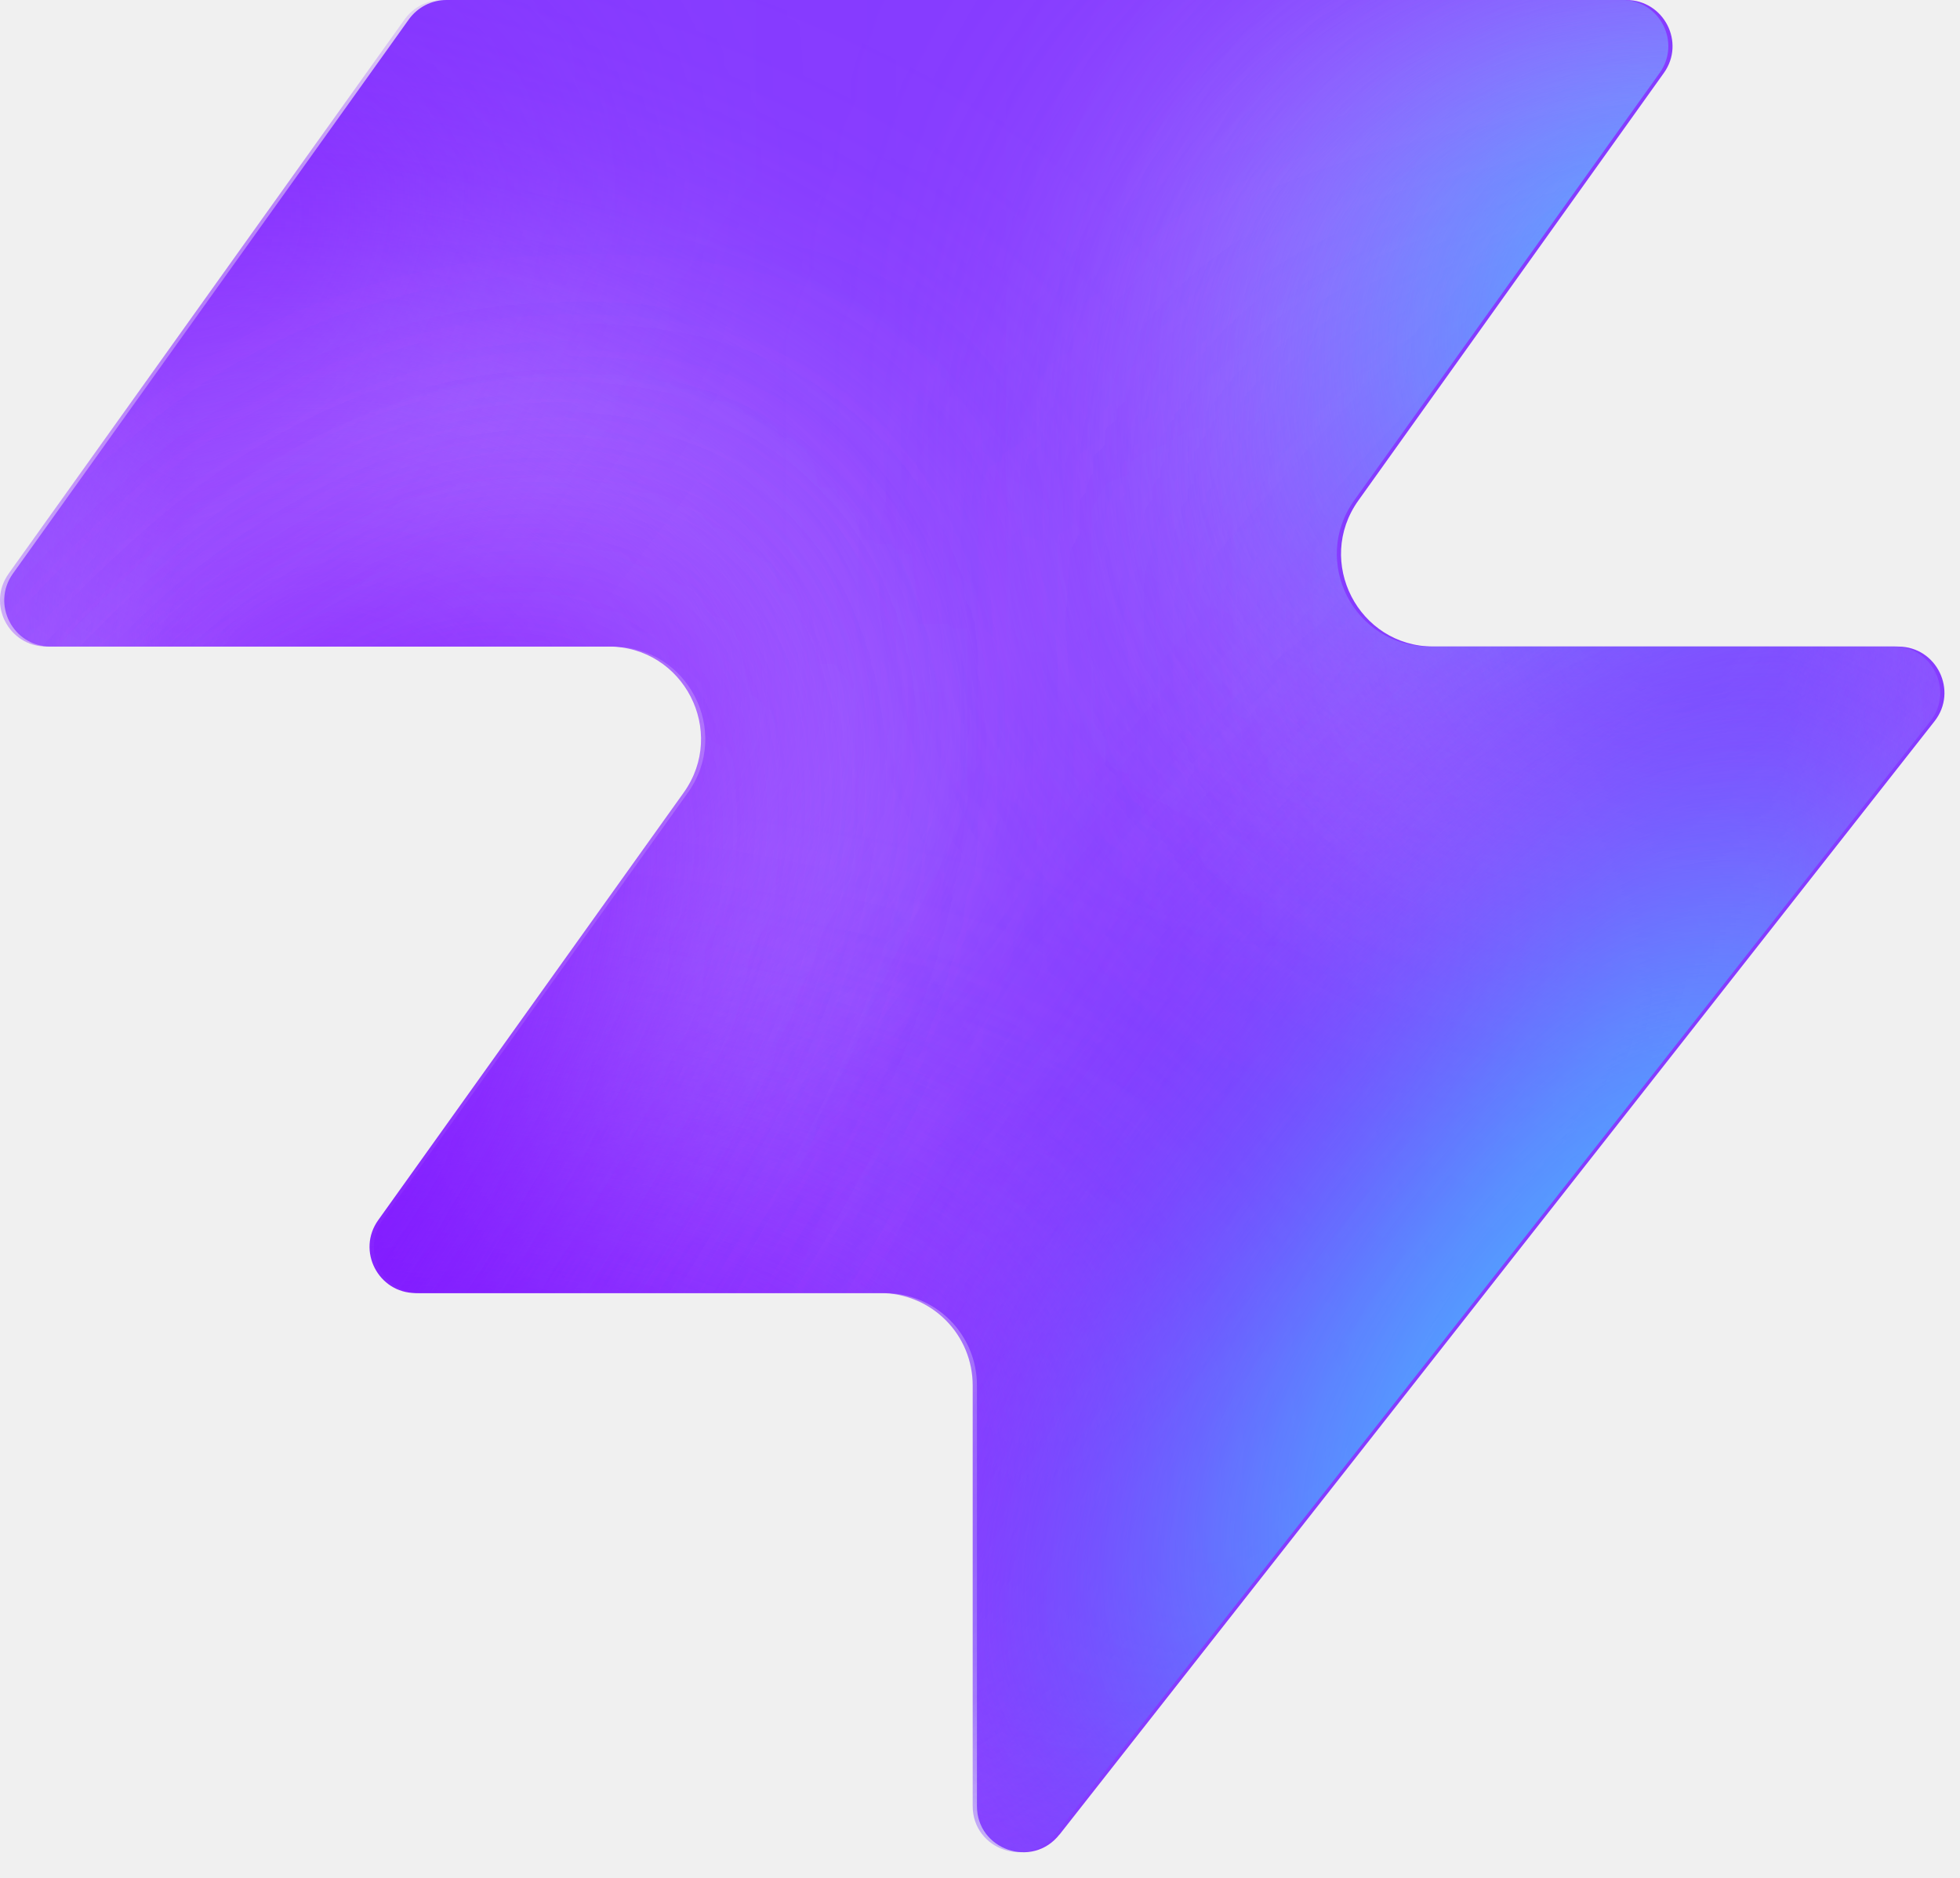
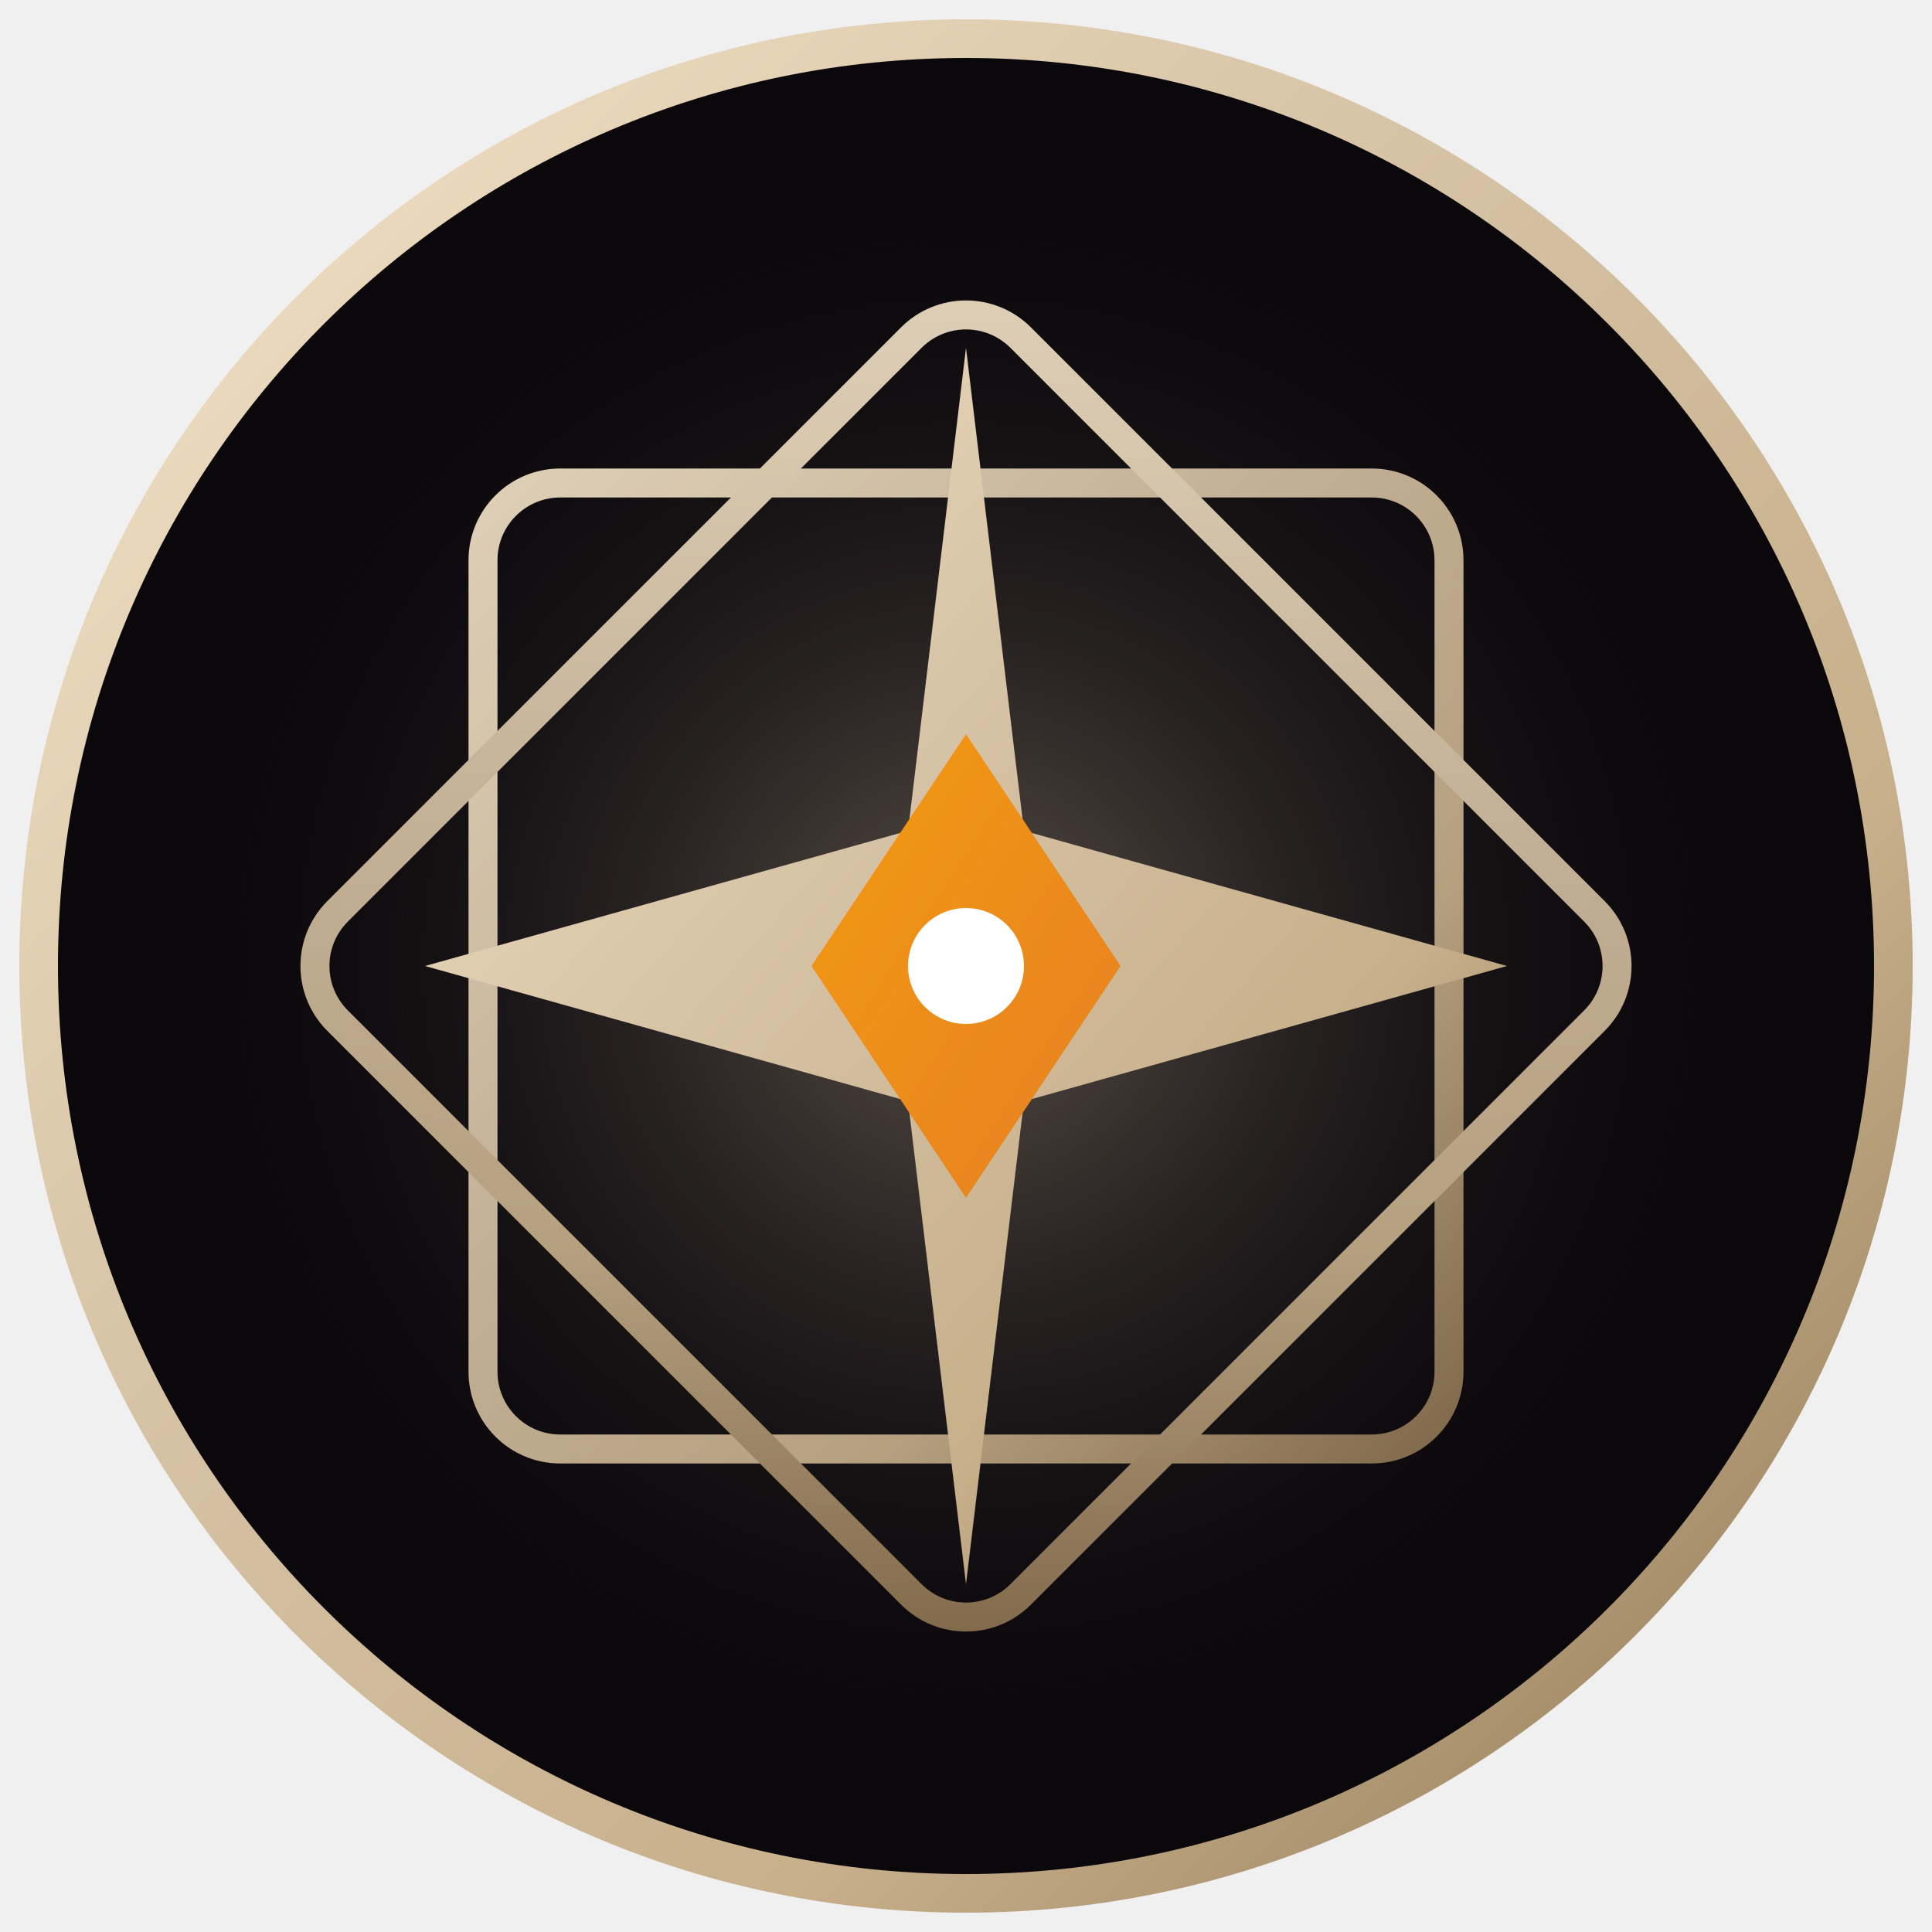
- <svg xmlns="http://www.w3.org/2000/svg" width="48" height="46" fill="none" viewBox="0 0 48 46">
-   <path fill="#863bff" d="M25.946 44.938c-.664.845-2.021.375-2.021-.698V33.937a2.26 2.26 0 0 0-2.262-2.262H10.287c-.92 0-1.456-1.04-.92-1.788l7.48-10.471c1.07-1.497 0-3.578-1.842-3.578H1.237c-.92 0-1.456-1.04-.92-1.788L10.013.474c.214-.297.556-.474.92-.474h28.894c.92 0 1.456 1.04.92 1.788l-7.48 10.471c-1.07 1.498 0 3.579 1.842 3.579h11.377c.943 0 1.473 1.088.89 1.83L25.947 44.94z" style="fill:#863bff;fill:color(display-p3 .525 .23 1);fill-opacity:1" />
-   <mask id="a" width="48" height="46" x="0" y="0" maskUnits="userSpaceOnUse" style="mask-type:alpha">
-     <path fill="#000" d="M25.842 44.938c-.664.844-2.021.375-2.021-.698V33.937a2.26 2.26 0 0 0-2.262-2.262H10.183c-.92 0-1.456-1.04-.92-1.788l7.48-10.471c1.07-1.498 0-3.579-1.842-3.579H1.133c-.92 0-1.456-1.04-.92-1.787L9.91.473c.214-.297.556-.474.92-.474h28.894c.92 0 1.456 1.04.92 1.788l-7.48 10.471c-1.07 1.498 0 3.578 1.842 3.578h11.377c.943 0 1.473 1.088.89 1.832L25.843 44.94z" style="fill:#000;fill-opacity:1" />
-   </mask>
-   <g mask="url(#a)">
-     <g filter="url(#b)">
-       <ellipse cx="5.508" cy="14.704" fill="#ede6ff" rx="5.508" ry="14.704" style="fill:#ede6ff;fill:color(display-p3 .927 .903 1);fill-opacity:1" transform="matrix(.00324 1 1 -.00324 -4.47 31.516)" />
-     </g>
-     <g filter="url(#c)">
-       <ellipse cx="10.399" cy="29.851" fill="#ede6ff" rx="10.399" ry="29.851" style="fill:#ede6ff;fill:color(display-p3 .927 .903 1);fill-opacity:1" transform="matrix(.00324 1 1 -.00324 -39.328 7.883)" />
-     </g>
-     <g filter="url(#d)">
-       <ellipse cx="5.508" cy="30.487" fill="#7e14ff" rx="5.508" ry="30.487" style="fill:#7e14ff;fill:color(display-p3 .492 .077 1);fill-opacity:1" transform="rotate(89.814 -25.913 -14.639)scale(1 -1)" />
-     </g>
-     <g filter="url(#e)">
-       <ellipse cx="5.508" cy="30.599" fill="#7e14ff" rx="5.508" ry="30.599" style="fill:#7e14ff;fill:color(display-p3 .492 .077 1);fill-opacity:1" transform="rotate(89.814 -32.644 -3.334)scale(1 -1)" />
-     </g>
-     <g filter="url(#f)">
-       <ellipse cx="5.508" cy="30.599" fill="#7e14ff" rx="5.508" ry="30.599" style="fill:#7e14ff;fill:color(display-p3 .492 .077 1);fill-opacity:1" transform="matrix(.00324 1 1 -.00324 -34.34 30.47)" />
-     </g>
-     <g filter="url(#g)">
-       <ellipse cx="14.072" cy="22.078" fill="#ede6ff" rx="14.072" ry="22.078" style="fill:#ede6ff;fill:color(display-p3 .927 .903 1);fill-opacity:1" transform="rotate(93.35 24.506 48.493)scale(-1 1)" />
-     </g>
-     <g filter="url(#h)">
-       <ellipse cx="3.47" cy="21.501" fill="#7e14ff" rx="3.47" ry="21.501" style="fill:#7e14ff;fill:color(display-p3 .492 .077 1);fill-opacity:1" transform="rotate(89.009 28.708 47.59)scale(-1 1)" />
-     </g>
-     <g filter="url(#i)">
-       <ellipse cx="3.47" cy="21.501" fill="#7e14ff" rx="3.47" ry="21.501" style="fill:#7e14ff;fill:color(display-p3 .492 .077 1);fill-opacity:1" transform="rotate(89.009 28.708 47.59)scale(-1 1)" />
-     </g>
-     <g filter="url(#j)">
-       <ellipse cx=".387" cy="8.972" fill="#7e14ff" rx="4.407" ry="29.108" style="fill:#7e14ff;fill:color(display-p3 .492 .077 1);fill-opacity:1" transform="rotate(39.51 .387 8.972)" />
-     </g>
-     <g filter="url(#k)">
-       <ellipse cx="47.523" cy="-6.092" fill="#7e14ff" rx="4.407" ry="29.108" style="fill:#7e14ff;fill:color(display-p3 .492 .077 1);fill-opacity:1" transform="rotate(37.892 47.523 -6.092)" />
-     </g>
-     <g filter="url(#l)">
-       <ellipse cx="41.412" cy="6.333" fill="#47bfff" rx="5.971" ry="9.665" style="fill:#47bfff;fill:color(display-p3 .28 .748 1);fill-opacity:1" transform="rotate(37.892 41.412 6.333)" />
-     </g>
-     <g filter="url(#m)">
-       <ellipse cx="-1.879" cy="38.332" fill="#7e14ff" rx="4.407" ry="29.108" style="fill:#7e14ff;fill:color(display-p3 .492 .077 1);fill-opacity:1" transform="rotate(37.892 -1.88 38.332)" />
-     </g>
-     <g filter="url(#n)">
-       <ellipse cx="-1.879" cy="38.332" fill="#7e14ff" rx="4.407" ry="29.108" style="fill:#7e14ff;fill:color(display-p3 .492 .077 1);fill-opacity:1" transform="rotate(37.892 -1.88 38.332)" />
-     </g>
-     <g filter="url(#o)">
-       <ellipse cx="35.651" cy="29.907" fill="#7e14ff" rx="4.407" ry="29.108" style="fill:#7e14ff;fill:color(display-p3 .492 .077 1);fill-opacity:1" transform="rotate(37.892 35.651 29.907)" />
-     </g>
-     <g filter="url(#p)">
-       <ellipse cx="38.418" cy="32.4" fill="#47bfff" rx="5.971" ry="15.297" style="fill:#47bfff;fill:color(display-p3 .28 .748 1);fill-opacity:1" transform="rotate(37.892 38.418 32.4)" />
-     </g>
+ <svg xmlns="http://www.w3.org/2000/svg" viewBox="0 0 100 100" fill="none">
+   <defs>
+     <linearGradient id="goldGrad" x1="0%" y1="0%" x2="100%" y2="100%">
+       <stop offset="0%" stop-color="#F5E5C9" />
+       <stop offset="40%" stop-color="#D6C2A5" />
+       <stop offset="70%" stop-color="#C7B08B" />
+       <stop offset="100%" stop-color="#8C7351" />
+     </linearGradient>
+     <linearGradient id="amberGrad" x1="0%" y1="0%" x2="100%" y2="100%">
+       <stop offset="0%" stop-color="#F39C12" />
+       <stop offset="100%" stop-color="#E67E22" />
+     </linearGradient>
+     <radialGradient id="glow" cx="50%" cy="50%" r="50%">
+       <stop offset="0%" stop-color="#D6C2A5" stop-opacity="0.4" />
+       <stop offset="100%" stop-color="#0B080C" stop-opacity="0" />
+     </radialGradient>
+   </defs>
+   <circle cx="50" cy="50" r="48" fill="#0B080C" stroke="url(#goldGrad)" stroke-width="2" />
+   <circle cx="50" cy="50" r="42" fill="url(#glow)" />
+   <g stroke="url(#goldGrad)" stroke-width="1.5" fill="none" opacity="0.9">
+     <rect x="25" y="25" width="50" height="50" rx="4" transform="rotate(0 50 50)" />
+     <rect x="25" y="25" width="50" height="50" rx="4" transform="rotate(45 50 50)" />
  </g>
-   <defs>
-     <filter id="b" width="60.045" height="41.654" x="-19.77" y="16.149" color-interpolation-filters="sRGB" filterUnits="userSpaceOnUse">
-       <feFlood flood-opacity="0" result="BackgroundImageFix" />
-       <feBlend in="SourceGraphic" in2="BackgroundImageFix" result="shape" />
-       <feGaussianBlur result="effect1_foregroundBlur_2002_17158" stdDeviation="7.659" />
-     </filter>
-     <filter id="c" width="90.34" height="51.437" x="-54.613" y="-7.533" color-interpolation-filters="sRGB" filterUnits="userSpaceOnUse">
-       <feFlood flood-opacity="0" result="BackgroundImageFix" />
-       <feBlend in="SourceGraphic" in2="BackgroundImageFix" result="shape" />
-       <feGaussianBlur result="effect1_foregroundBlur_2002_17158" stdDeviation="7.659" />
-     </filter>
-     <filter id="d" width="79.355" height="29.4" x="-49.64" y="2.03" color-interpolation-filters="sRGB" filterUnits="userSpaceOnUse">
-       <feFlood flood-opacity="0" result="BackgroundImageFix" />
-       <feBlend in="SourceGraphic" in2="BackgroundImageFix" result="shape" />
-       <feGaussianBlur result="effect1_foregroundBlur_2002_17158" stdDeviation="4.596" />
-     </filter>
-     <filter id="e" width="79.579" height="29.4" x="-45.045" y="20.029" color-interpolation-filters="sRGB" filterUnits="userSpaceOnUse">
-       <feFlood flood-opacity="0" result="BackgroundImageFix" />
-       <feBlend in="SourceGraphic" in2="BackgroundImageFix" result="shape" />
-       <feGaussianBlur result="effect1_foregroundBlur_2002_17158" stdDeviation="4.596" />
-     </filter>
-     <filter id="f" width="79.579" height="29.4" x="-43.513" y="21.178" color-interpolation-filters="sRGB" filterUnits="userSpaceOnUse">
-       <feFlood flood-opacity="0" result="BackgroundImageFix" />
-       <feBlend in="SourceGraphic" in2="BackgroundImageFix" result="shape" />
-       <feGaussianBlur result="effect1_foregroundBlur_2002_17158" stdDeviation="4.596" />
-     </filter>
-     <filter id="g" width="74.749" height="58.852" x="15.756" y="-17.901" color-interpolation-filters="sRGB" filterUnits="userSpaceOnUse">
-       <feFlood flood-opacity="0" result="BackgroundImageFix" />
-       <feBlend in="SourceGraphic" in2="BackgroundImageFix" result="shape" />
-       <feGaussianBlur result="effect1_foregroundBlur_2002_17158" stdDeviation="7.659" />
-     </filter>
-     <filter id="h" width="61.377" height="25.362" x="23.548" y="2.284" color-interpolation-filters="sRGB" filterUnits="userSpaceOnUse">
-       <feFlood flood-opacity="0" result="BackgroundImageFix" />
-       <feBlend in="SourceGraphic" in2="BackgroundImageFix" result="shape" />
-       <feGaussianBlur result="effect1_foregroundBlur_2002_17158" stdDeviation="4.596" />
-     </filter>
-     <filter id="i" width="61.377" height="25.362" x="23.548" y="2.284" color-interpolation-filters="sRGB" filterUnits="userSpaceOnUse">
-       <feFlood flood-opacity="0" result="BackgroundImageFix" />
-       <feBlend in="SourceGraphic" in2="BackgroundImageFix" result="shape" />
-       <feGaussianBlur result="effect1_foregroundBlur_2002_17158" stdDeviation="4.596" />
-     </filter>
-     <filter id="j" width="56.045" height="63.649" x="-27.636" y="-22.853" color-interpolation-filters="sRGB" filterUnits="userSpaceOnUse">
-       <feFlood flood-opacity="0" result="BackgroundImageFix" />
-       <feBlend in="SourceGraphic" in2="BackgroundImageFix" result="shape" />
-       <feGaussianBlur result="effect1_foregroundBlur_2002_17158" stdDeviation="4.596" />
-     </filter>
-     <filter id="k" width="54.814" height="64.646" x="20.116" y="-38.415" color-interpolation-filters="sRGB" filterUnits="userSpaceOnUse">
-       <feFlood flood-opacity="0" result="BackgroundImageFix" />
-       <feBlend in="SourceGraphic" in2="BackgroundImageFix" result="shape" />
-       <feGaussianBlur result="effect1_foregroundBlur_2002_17158" stdDeviation="4.596" />
-     </filter>
-     <filter id="l" width="33.541" height="35.313" x="24.641" y="-11.323" color-interpolation-filters="sRGB" filterUnits="userSpaceOnUse">
-       <feFlood flood-opacity="0" result="BackgroundImageFix" />
-       <feBlend in="SourceGraphic" in2="BackgroundImageFix" result="shape" />
-       <feGaussianBlur result="effect1_foregroundBlur_2002_17158" stdDeviation="4.596" />
-     </filter>
-     <filter id="m" width="54.814" height="64.646" x="-29.286" y="6.009" color-interpolation-filters="sRGB" filterUnits="userSpaceOnUse">
-       <feFlood flood-opacity="0" result="BackgroundImageFix" />
-       <feBlend in="SourceGraphic" in2="BackgroundImageFix" result="shape" />
-       <feGaussianBlur result="effect1_foregroundBlur_2002_17158" stdDeviation="4.596" />
-     </filter>
-     <filter id="n" width="54.814" height="64.646" x="-29.286" y="6.009" color-interpolation-filters="sRGB" filterUnits="userSpaceOnUse">
-       <feFlood flood-opacity="0" result="BackgroundImageFix" />
-       <feBlend in="SourceGraphic" in2="BackgroundImageFix" result="shape" />
-       <feGaussianBlur result="effect1_foregroundBlur_2002_17158" stdDeviation="4.596" />
-     </filter>
-     <filter id="o" width="54.814" height="64.646" x="8.244" y="-2.416" color-interpolation-filters="sRGB" filterUnits="userSpaceOnUse">
-       <feFlood flood-opacity="0" result="BackgroundImageFix" />
-       <feBlend in="SourceGraphic" in2="BackgroundImageFix" result="shape" />
-       <feGaussianBlur result="effect1_foregroundBlur_2002_17158" stdDeviation="4.596" />
-     </filter>
-     <filter id="p" width="39.409" height="43.623" x="18.713" y="10.588" color-interpolation-filters="sRGB" filterUnits="userSpaceOnUse">
-       <feFlood flood-opacity="0" result="BackgroundImageFix" />
-       <feBlend in="SourceGraphic" in2="BackgroundImageFix" result="shape" />
-       <feGaussianBlur result="effect1_foregroundBlur_2002_17158" stdDeviation="4.596" />
-     </filter>
-   </defs>
+   <path d="M50 18 L53 43 L78 50 L53 57 L50 82 L47 57 L22 50 L47 43 Z" fill="url(#goldGrad)" />
+   <polygon points="50,38 58,50 50,62 42,50" fill="url(#amberGrad)" />
+   <circle cx="50" cy="50" r="3" fill="#FFF" />
</svg>
